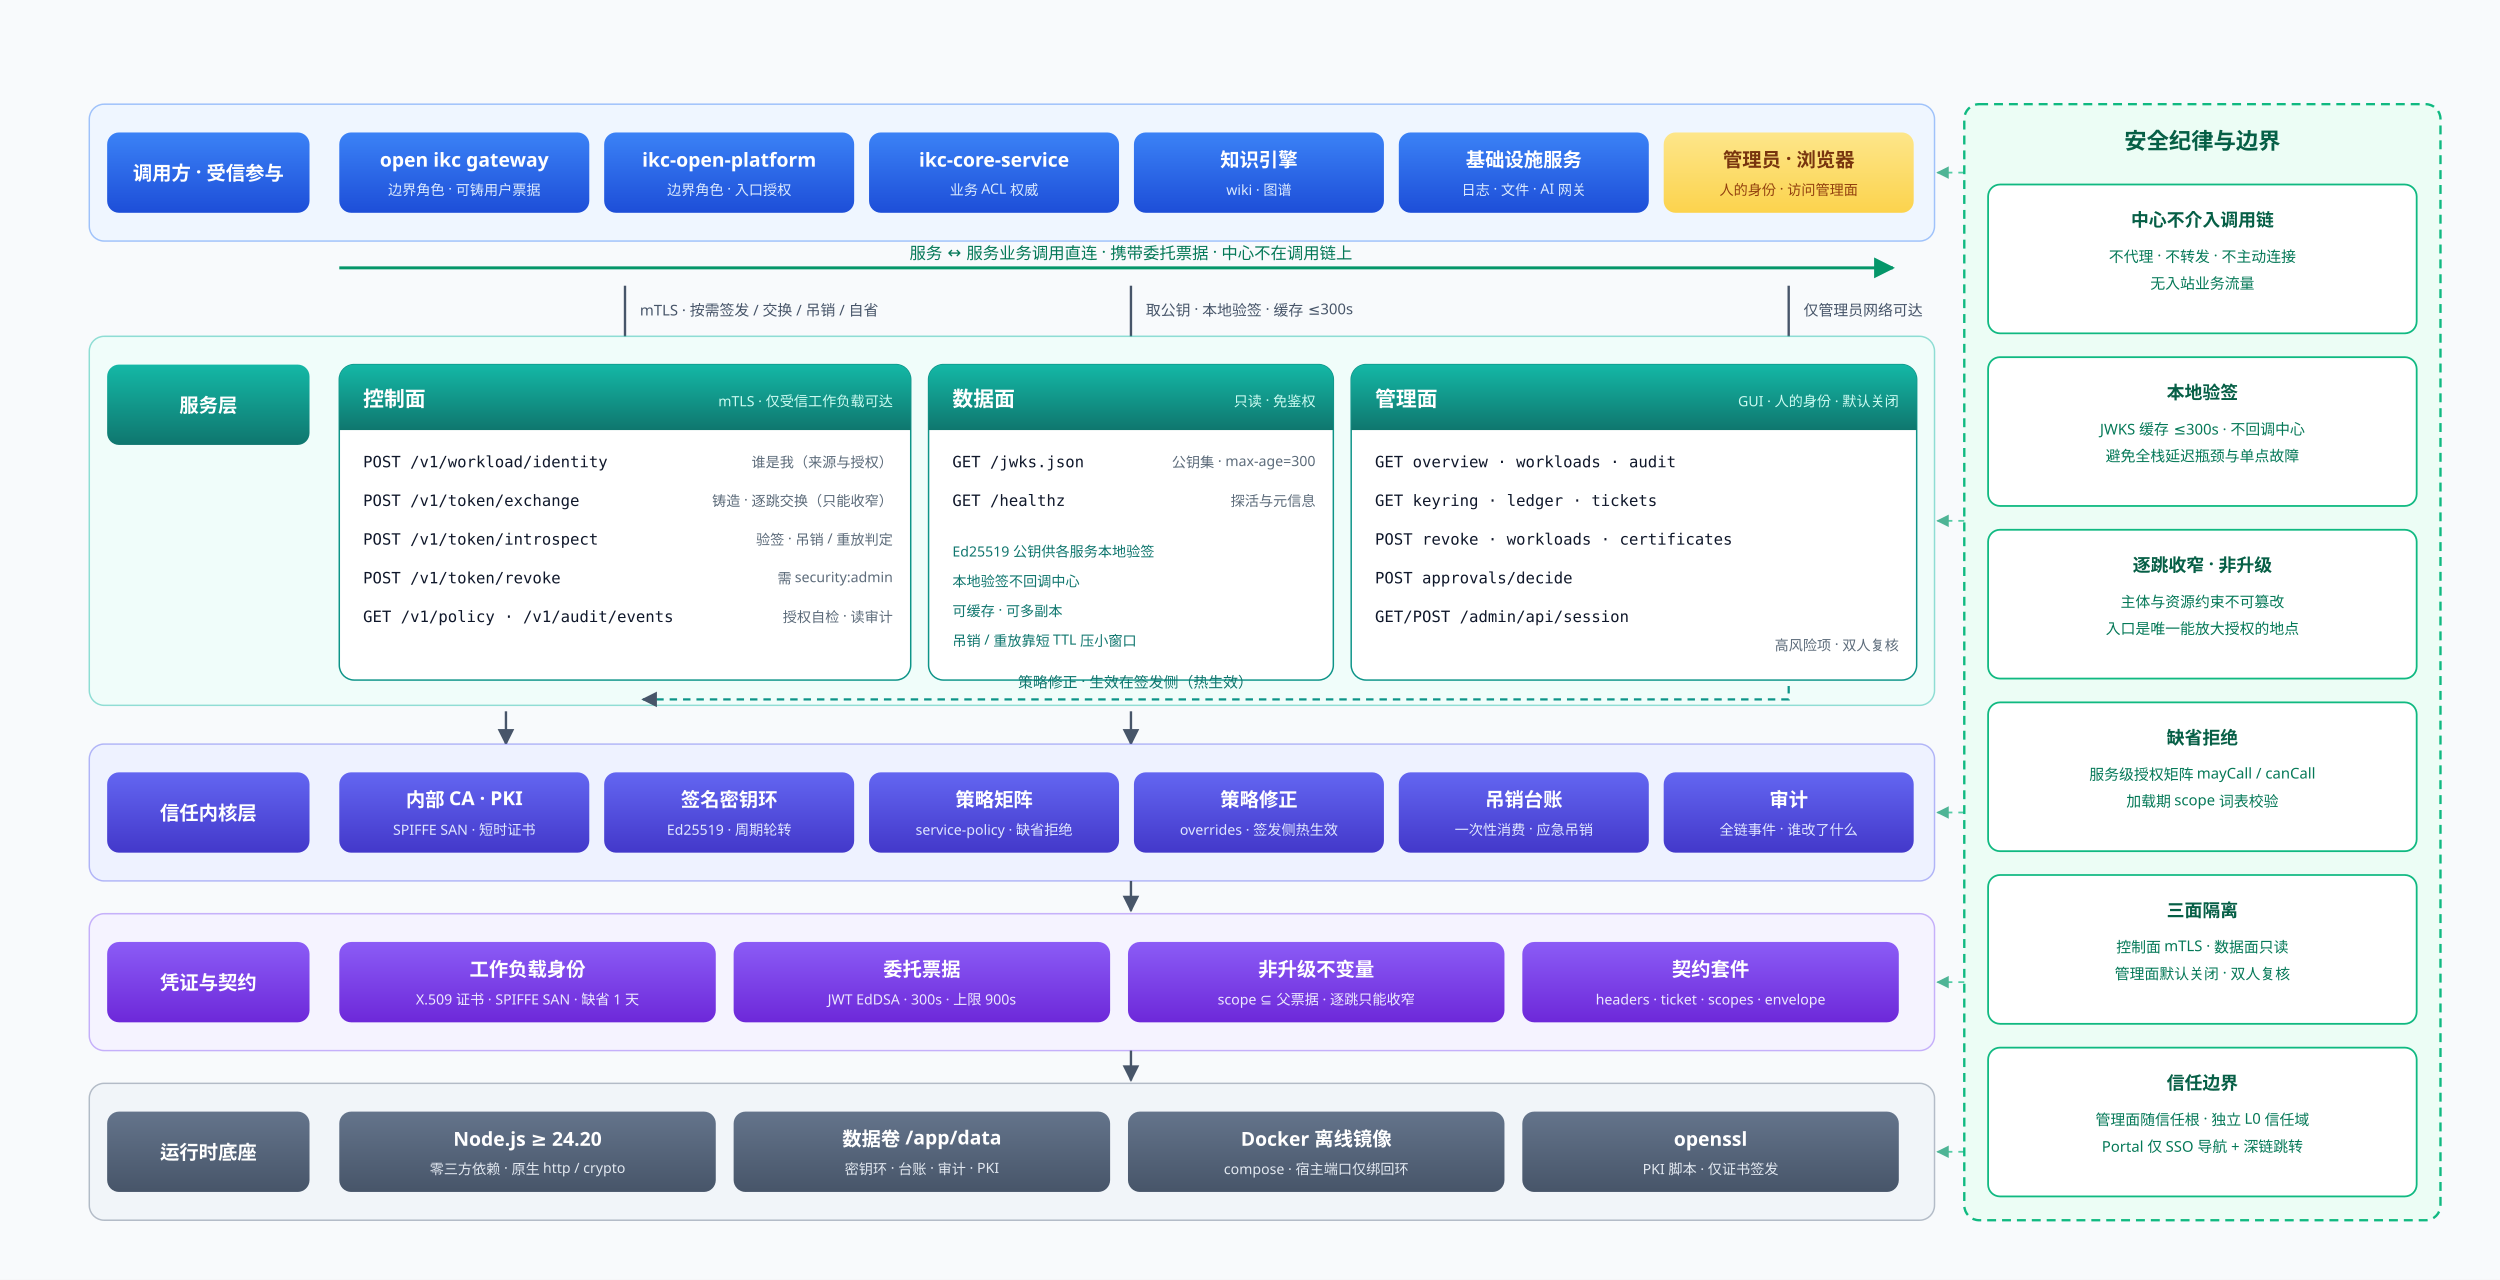
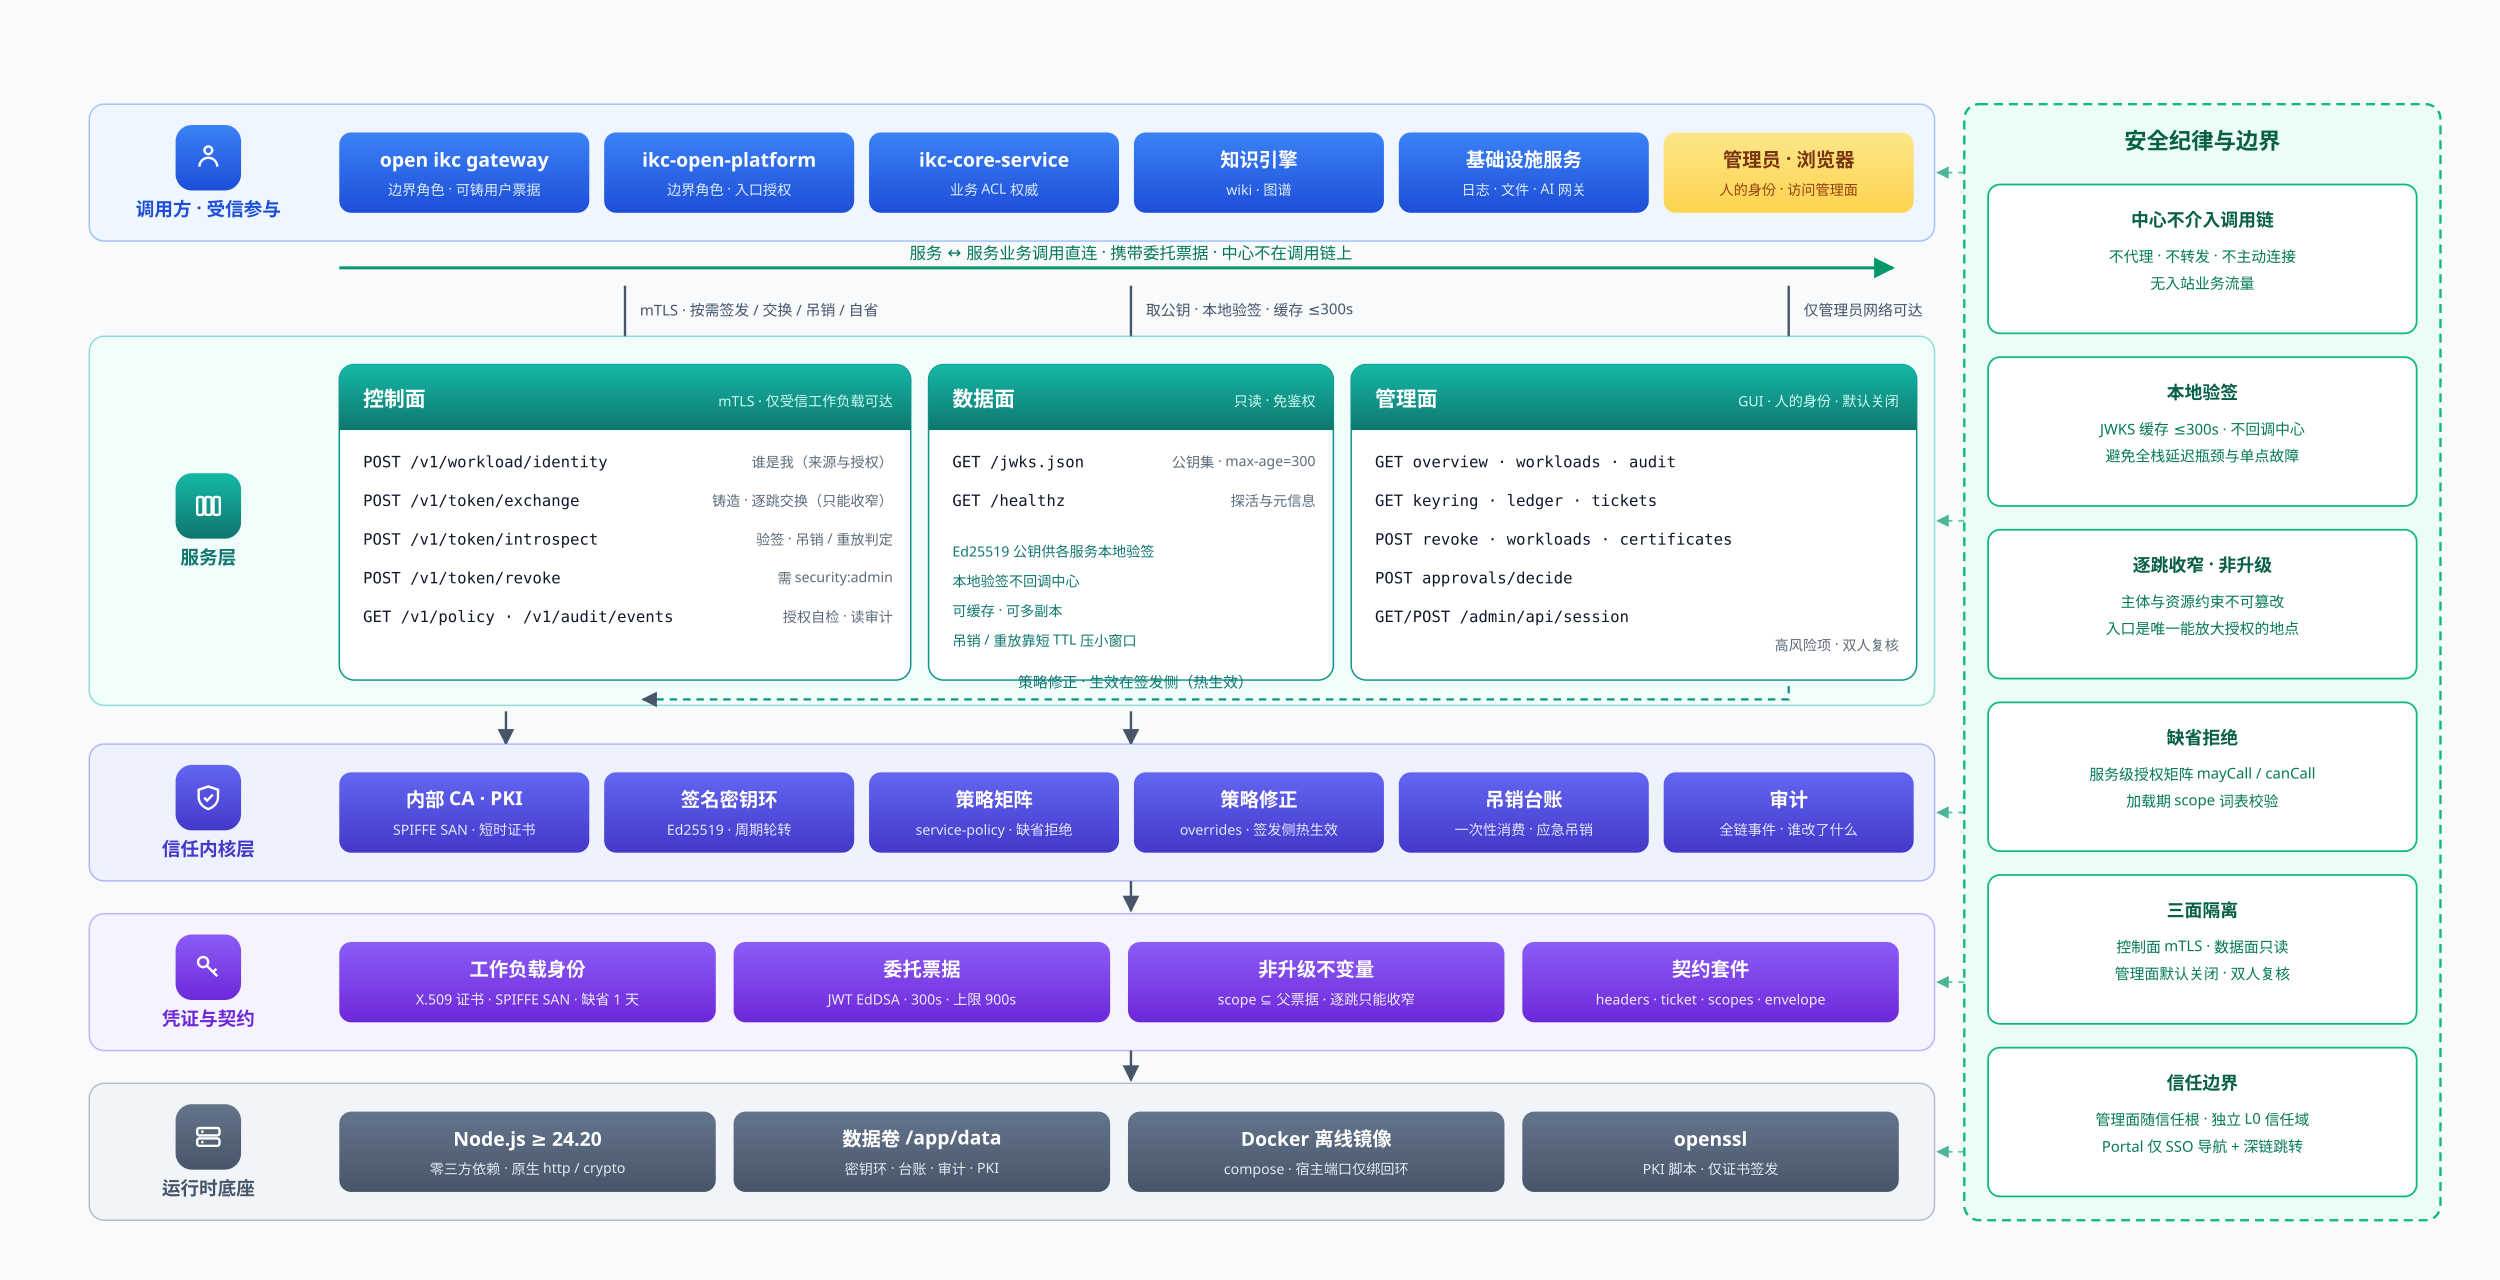
<svg xmlns="http://www.w3.org/2000/svg" viewBox="0 0 1680 860" font-family="'PingFang SC','Microsoft YaHei','Noto Sans SC',sans-serif">
  <defs>
    <linearGradient id="gBlue" x1="0" y1="0" x2="0" y2="1">
      <stop offset="0" stop-color="#3b82f6" />
      <stop offset="1" stop-color="#1d4ed8" />
    </linearGradient>
    <linearGradient id="gTeal" x1="0" y1="0" x2="0" y2="1">
      <stop offset="0" stop-color="#14b8a6" />
      <stop offset="1" stop-color="#0f766e" />
    </linearGradient>
    <linearGradient id="gIndigo" x1="0" y1="0" x2="0" y2="1">
      <stop offset="0" stop-color="#6366f1" />
      <stop offset="1" stop-color="#4338ca" />
    </linearGradient>
    <linearGradient id="gViolet" x1="0" y1="0" x2="0" y2="1">
      <stop offset="0" stop-color="#8b5cf6" />
      <stop offset="1" stop-color="#6d28d9" />
    </linearGradient>
    <linearGradient id="gSlate" x1="0" y1="0" x2="0" y2="1">
      <stop offset="0" stop-color="#64748b" />
      <stop offset="1" stop-color="#475569" />
    </linearGradient>
    <linearGradient id="gAmber" x1="0" y1="0" x2="0" y2="1">
      <stop offset="0" stop-color="#fde68a" />
      <stop offset="1" stop-color="#fcd34d" />
    </linearGradient>
    <marker id="arrow" viewBox="0 0 10 10" refX="9" refY="5" markerWidth="7" markerHeight="7" orient="auto-start-reverse">
      <path d="M 0 0 L 10 5 L 0 10 z" fill="#475569" />
    </marker>
    <marker id="arrowGreen" viewBox="0 0 10 10" refX="9" refY="5" markerWidth="7" markerHeight="7" orient="auto-start-reverse">
      <path d="M 0 0 L 10 5 L 0 10 z" fill="#059669" />
    </marker>
  </defs>
  <rect x="0" y="0" width="1680" height="860" fill="#f8fafc" />
  <rect x="60" y="70" width="1240" height="92" rx="10" fill="#eff6ff" stroke="#3b82f6" stroke-opacity=".45" />
-   <rect x="72" y="89" width="136" height="54" rx="8" fill="url(#gBlue)" />
-   <text x="140" y="121" text-anchor="middle" font-size="13" font-weight="bold" fill="#ffffff">调用方 · 受信参与</text>
+   <g transform="translate(118,84)">
+     <rect x="0" y="0" width="44" height="44" rx="11" fill="url(#gBlue)" />
+     <g transform="translate(11,11)">
+       <g stroke="#fff" stroke-width="1.6" fill="none">
+         <circle cx="11" cy="6" r="2.6" />
+         <path d="M5,17 a6,6 0 0 1 12,0" />
+       </g>
+     </g>
+   </g>
+   <text x="140" y="145" text-anchor="middle" font-size="12.5" font-weight="bold" fill="#1d4ed8">调用方 · 受信参与</text>
  <g text-anchor="middle">
    <rect x="228" y="89" width="168" height="54" rx="8" fill="url(#gBlue)" />
    <text x="312" y="112" font-size="13" font-weight="bold" fill="#ffffff">open ikc gateway</text>
    <text x="312" y="131" font-size="9.5" fill="#dbeafe">边界角色 · 可铸用户票据</text>
    <rect x="406" y="89" width="168" height="54" rx="8" fill="url(#gBlue)" />
    <text x="490" y="112" font-size="13" font-weight="bold" fill="#ffffff">ikc-open-platform</text>
    <text x="490" y="131" font-size="9.5" fill="#dbeafe">边界角色 · 入口授权</text>
    <rect x="584" y="89" width="168" height="54" rx="8" fill="url(#gBlue)" />
    <text x="668" y="112" font-size="13" font-weight="bold" fill="#ffffff">ikc-core-service</text>
    <text x="668" y="131" font-size="9.5" fill="#dbeafe">业务 ACL 权威</text>
    <rect x="762" y="89" width="168" height="54" rx="8" fill="url(#gBlue)" />
    <text x="846" y="112" font-size="13" font-weight="bold" fill="#ffffff">知识引擎</text>
    <text x="846" y="131" font-size="9.5" fill="#dbeafe">wiki · 图谱</text>
    <rect x="940" y="89" width="168" height="54" rx="8" fill="url(#gBlue)" />
    <text x="1024" y="112" font-size="13" font-weight="bold" fill="#ffffff">基础设施服务</text>
    <text x="1024" y="131" font-size="9.5" fill="#dbeafe">日志 · 文件 · AI 网关</text>
    <rect x="1118" y="89" width="168" height="54" rx="8" fill="url(#gAmber)" />
    <text x="1202" y="112" font-size="13" font-weight="bold" fill="#78350f">管理员 · 浏览器</text>
    <text x="1202" y="131" font-size="9.5" fill="#92400e">人的身份 · 访问管理面</text>
  </g>
  <line x1="228" y1="180" x2="1272" y2="180" stroke="#059669" stroke-width="2" marker-end="url(#arrowGreen)" />
  <text x="760" y="174" text-anchor="middle" font-size="11" fill="#047857">服务 ↔ 服务业务调用直连 · 携带委托票据 · 中心不在调用链上</text>
  <line x1="420" y1="192" x2="420" y2="241" stroke="#475569" stroke-width="1.6" marker-end="url(#arrow)" />
  <text x="430" y="212" font-size="10" fill="#475569">mTLS · 按需签发 / 交换 / 吊销 / 自省</text>
  <line x1="760" y1="192" x2="760" y2="241" stroke="#475569" stroke-width="1.6" marker-end="url(#arrow)" />
  <text x="770" y="212" font-size="10" fill="#475569">取公钥 · 本地验签 · 缓存 ≤300s</text>
  <line x1="1202" y1="192" x2="1202" y2="241" stroke="#475569" stroke-width="1.6" marker-end="url(#arrow)" />
  <text x="1212" y="212" font-size="10" fill="#475569">仅管理员网络可达</text>
  <rect x="60" y="226" width="1240" height="248" rx="10" fill="#f0fdfa" stroke="#14b8a6" stroke-opacity=".45" />
-   <rect x="72" y="245" width="136" height="54" rx="8" fill="url(#gTeal)" />
-   <text x="140" y="277" text-anchor="middle" font-size="13" font-weight="bold" fill="#ffffff">服务层</text>
+   <g transform="translate(118,318)">
+     <rect x="0" y="0" width="44" height="44" rx="11" fill="url(#gTeal)" />
+     <g transform="translate(11,11)">
+       <g stroke="#fff" stroke-width="1.6" fill="none">
+         <rect x="3.5" y="5" width="4.2" height="12" rx="1" />
+         <rect x="9" y="5" width="4.2" height="12" rx="1" />
+         <rect x="14.5" y="5" width="4.2" height="12" rx="1" />
+       </g>
+     </g>
+   </g>
+   <text x="140" y="379" text-anchor="middle" font-size="12.5" font-weight="bold" fill="#0f766e">服务层</text>
  <rect x="228" y="245" width="384" height="212" rx="10" fill="#ffffff" stroke="#0d9488" />
  <path d="M228,255 A10,10 0 0 1 238,245 L602,245 A10,10 0 0 1 612,255 L612,289 L228,289 Z" fill="url(#gTeal)" />
  <text x="244" y="273" font-size="14" font-weight="bold" fill="#ffffff">控制面</text>
  <text x="600" y="273" text-anchor="end" font-size="9.5" fill="#ccfbf1">mTLS · 仅受信工作负载可达</text>
  <g font-family="'SF Mono','DejaVu Sans Mono',Consolas,monospace" font-size="10.5" fill="#0f172a">
    <text x="244" y="314">POST /v1/workload/identity</text>
    <text x="244" y="340">POST /v1/token/exchange</text>
    <text x="244" y="366">POST /v1/token/introspect</text>
    <text x="244" y="392">POST /v1/token/revoke</text>
    <text x="244" y="418">GET /v1/policy · /v1/audit/events</text>
  </g>
  <g text-anchor="end" font-size="9.5" fill="#5c6b7a">
    <text x="600" y="314">谁是我（来源与授权）</text>
    <text x="600" y="340">铸造 · 逐跳交换（只能收窄）</text>
    <text x="600" y="366">验签 · 吊销 / 重放判定</text>
    <text x="600" y="392">需 security:admin</text>
    <text x="600" y="418">授权自检 · 读审计</text>
  </g>
  <rect x="624" y="245" width="272" height="212" rx="10" fill="#ffffff" stroke="#0d9488" />
  <path d="M624,255 A10,10 0 0 1 634,245 L886,245 A10,10 0 0 1 896,255 L896,289 L624,289 Z" fill="url(#gTeal)" />
  <text x="640" y="273" font-size="14" font-weight="bold" fill="#ffffff">数据面</text>
  <text x="884" y="273" text-anchor="end" font-size="9.5" fill="#ccfbf1">只读 · 免鉴权</text>
  <g font-family="'SF Mono','DejaVu Sans Mono',Consolas,monospace" font-size="10.5" fill="#0f172a">
    <text x="640" y="314">GET /jwks.json</text>
    <text x="640" y="340">GET /healthz</text>
  </g>
  <g text-anchor="end" font-size="9.5" fill="#5c6b7a">
    <text x="884" y="314">公钥集 · max-age=300</text>
    <text x="884" y="340">探活与元信息</text>
  </g>
  <g font-size="9.5" fill="#0f766e">
    <text x="640" y="374">Ed25519 公钥供各服务本地验签</text>
    <text x="640" y="394">本地验签不回调中心</text>
    <text x="640" y="414">可缓存 · 可多副本</text>
    <text x="640" y="434">吊销 / 重放靠短 TTL 压小窗口</text>
  </g>
  <rect x="908" y="245" width="380" height="212" rx="10" fill="#ffffff" stroke="#0d9488" />
  <path d="M908,255 A10,10 0 0 1 918,245 L1278,245 A10,10 0 0 1 1288,255 L1288,289 L908,289 Z" fill="url(#gTeal)" />
  <text x="924" y="273" font-size="14" font-weight="bold" fill="#ffffff">管理面</text>
  <text x="1276" y="273" text-anchor="end" font-size="9.5" fill="#ccfbf1">GUI · 人的身份 · 默认关闭</text>
  <g font-family="'SF Mono','DejaVu Sans Mono',Consolas,monospace" font-size="10.5" fill="#0f172a">
    <text x="924" y="314">GET overview · workloads · audit</text>
    <text x="924" y="340">GET keyring · ledger · tickets</text>
    <text x="924" y="366">POST revoke · workloads · certificates</text>
    <text x="924" y="392">POST approvals/decide</text>
    <text x="924" y="418">GET/POST /admin/api/session</text>
  </g>
  <g text-anchor="end" font-size="9.5" fill="#5c6b7a">
    <text x="1276" y="437">高风险项 · 双人复核</text>
  </g>
  <path d="M1202,461 V470 H432" fill="none" stroke="#0d9488" stroke-width="1.5" stroke-dasharray="5 4" marker-end="url(#arrow)" />
  <text x="763" y="462" text-anchor="middle" font-size="10" fill="#0f766e">策略修正 · 生效在签发侧（热生效）</text>
  <line x1="340" y1="478" x2="340" y2="500" stroke="#475569" stroke-width="1.6" marker-end="url(#arrow)" />
  <line x1="760" y1="478" x2="760" y2="500" stroke="#475569" stroke-width="1.6" marker-end="url(#arrow)" />
  <rect x="60" y="500" width="1240" height="92" rx="10" fill="#eef2ff" stroke="#6366f1" stroke-opacity=".45" />
-   <rect x="72" y="519" width="136" height="54" rx="8" fill="url(#gIndigo)" />
-   <text x="140" y="551" text-anchor="middle" font-size="13" font-weight="bold" fill="#ffffff">信任内核层</text>
+   <g transform="translate(118,514)">
+     <rect x="0" y="0" width="44" height="44" rx="11" fill="url(#gIndigo)" />
+     <g transform="translate(11,11)">
+       <g stroke="#fff" stroke-width="1.6" fill="none">
+         <path d="M11,3.5 l6.5,2.2 v5 c0,4.2 -3.2,6.8 -6.5,8 c-3.3,-1.2 -6.5,-3.8 -6.5,-8 V5.7 z" />
+         <path d="M8.2,11 l2,2 l3.8,-4" />
+       </g>
+     </g>
+   </g>
+   <text x="140" y="575" text-anchor="middle" font-size="12.5" font-weight="bold" fill="#4338ca">信任内核层</text>
  <g text-anchor="middle">
    <rect x="228" y="519" width="168" height="54" rx="8" fill="url(#gIndigo)" />
    <text x="312" y="542" font-size="13" font-weight="bold" fill="#ffffff">内部 CA · PKI</text>
    <text x="312" y="561" font-size="9.5" fill="#e0e7ff">SPIFFE SAN · 短时证书</text>
    <rect x="406" y="519" width="168" height="54" rx="8" fill="url(#gIndigo)" />
    <text x="490" y="542" font-size="13" font-weight="bold" fill="#ffffff">签名密钥环</text>
    <text x="490" y="561" font-size="9.5" fill="#e0e7ff">Ed25519 · 周期轮转</text>
    <rect x="584" y="519" width="168" height="54" rx="8" fill="url(#gIndigo)" />
    <text x="668" y="542" font-size="13" font-weight="bold" fill="#ffffff">策略矩阵</text>
    <text x="668" y="561" font-size="9.5" fill="#e0e7ff">service-policy · 缺省拒绝</text>
    <rect x="762" y="519" width="168" height="54" rx="8" fill="url(#gIndigo)" />
    <text x="846" y="542" font-size="13" font-weight="bold" fill="#ffffff">策略修正</text>
    <text x="846" y="561" font-size="9.5" fill="#e0e7ff">overrides · 签发侧热生效</text>
    <rect x="940" y="519" width="168" height="54" rx="8" fill="url(#gIndigo)" />
    <text x="1024" y="542" font-size="13" font-weight="bold" fill="#ffffff">吊销台账</text>
    <text x="1024" y="561" font-size="9.5" fill="#e0e7ff">一次性消费 · 应急吊销</text>
    <rect x="1118" y="519" width="168" height="54" rx="8" fill="url(#gIndigo)" />
    <text x="1202" y="542" font-size="13" font-weight="bold" fill="#ffffff">审计</text>
    <text x="1202" y="561" font-size="9.5" fill="#e0e7ff">全链事件 · 谁改了什么</text>
  </g>
  <line x1="760" y1="592" x2="760" y2="612" stroke="#475569" stroke-width="1.6" marker-end="url(#arrow)" />
  <rect x="60" y="614" width="1240" height="92" rx="10" fill="#f5f3ff" stroke="#8b5cf6" stroke-opacity=".45" />
-   <rect x="72" y="633" width="136" height="54" rx="8" fill="url(#gViolet)" />
-   <text x="140" y="665" text-anchor="middle" font-size="13" font-weight="bold" fill="#ffffff">凭证与契约</text>
+   <g transform="translate(118,628)">
+     <rect x="0" y="0" width="44" height="44" rx="11" fill="url(#gViolet)" />
+     <g transform="translate(11,11)">
+       <g stroke="#fff" stroke-width="1.6" fill="none">
+         <circle cx="7.5" cy="7.5" r="3.4" />
+         <path d="M9.9,9.9 L17,17 M14.2,14.2 l2.2,-2.2" />
+       </g>
+     </g>
+   </g>
+   <text x="140" y="689" text-anchor="middle" font-size="12.5" font-weight="bold" fill="#6d28d9">凭证与契约</text>
  <g text-anchor="middle">
    <rect x="228" y="633" width="253" height="54" rx="8" fill="url(#gViolet)" />
    <text x="354.5" y="656" font-size="13" font-weight="bold" fill="#ffffff">工作负载身份</text>
    <text x="354.5" y="675" font-size="9.5" fill="#ede9fe">X.509 证书 · SPIFFE SAN · 缺省 1 天</text>
    <rect x="493" y="633" width="253" height="54" rx="8" fill="url(#gViolet)" />
    <text x="619.5" y="656" font-size="13" font-weight="bold" fill="#ffffff">委托票据</text>
    <text x="619.5" y="675" font-size="9.5" fill="#ede9fe">JWT EdDSA · 300s · 上限 900s</text>
    <rect x="758" y="633" width="253" height="54" rx="8" fill="url(#gViolet)" />
    <text x="884.5" y="656" font-size="13" font-weight="bold" fill="#ffffff">非升级不变量</text>
    <text x="884.5" y="675" font-size="9.5" fill="#ede9fe">scope ⊆ 父票据 · 逐跳只能收窄</text>
    <rect x="1023" y="633" width="253" height="54" rx="8" fill="url(#gViolet)" />
    <text x="1149.5" y="656" font-size="13" font-weight="bold" fill="#ffffff">契约套件</text>
    <text x="1149.5" y="675" font-size="9.5" fill="#ede9fe">headers · ticket · scopes · envelope</text>
  </g>
  <line x1="760" y1="706" x2="760" y2="726" stroke="#475569" stroke-width="1.6" marker-end="url(#arrow)" />
  <rect x="60" y="728" width="1240" height="92" rx="10" fill="#f1f5f9" stroke="#64748b" stroke-opacity=".45" />
-   <rect x="72" y="747" width="136" height="54" rx="8" fill="url(#gSlate)" />
-   <text x="140" y="779" text-anchor="middle" font-size="13" font-weight="bold" fill="#ffffff">运行时底座</text>
+   <g transform="translate(118,742)">
+     <rect x="0" y="0" width="44" height="44" rx="11" fill="url(#gSlate)" />
+     <g transform="translate(11,11)">
+       <g stroke="#fff" stroke-width="1.6" fill="none">
+         <rect x="3.5" y="5" width="15" height="5" rx="1.5" />
+         <rect x="3.5" y="12" width="15" height="5" rx="1.5" />
+         <circle cx="7" cy="7.5" r="0.9" fill="#fff" stroke="none" />
+         <circle cx="7" cy="14.5" r="0.9" fill="#fff" stroke="none" />
+       </g>
+     </g>
+   </g>
+   <text x="140" y="803" text-anchor="middle" font-size="12.5" font-weight="bold" fill="#475569">运行时底座</text>
  <g text-anchor="middle">
    <rect x="228" y="747" width="253" height="54" rx="8" fill="url(#gSlate)" />
    <text x="354.5" y="770" font-size="13" font-weight="bold" fill="#ffffff">Node.js ≥ 24.20</text>
    <text x="354.5" y="789" font-size="9.5" fill="#e2e8f0">零三方依赖 · 原生 http / crypto</text>
    <rect x="493" y="747" width="253" height="54" rx="8" fill="url(#gSlate)" />
    <text x="619.5" y="770" font-size="13" font-weight="bold" fill="#ffffff">数据卷 /app/data</text>
    <text x="619.5" y="789" font-size="9.5" fill="#e2e8f0">密钥环 · 台账 · 审计 · PKI</text>
    <rect x="758" y="747" width="253" height="54" rx="8" fill="url(#gSlate)" />
    <text x="884.5" y="770" font-size="13" font-weight="bold" fill="#ffffff">Docker 离线镜像</text>
    <text x="884.5" y="789" font-size="9.5" fill="#e2e8f0">compose · 宿主端口仅绑回环</text>
    <rect x="1023" y="747" width="253" height="54" rx="8" fill="url(#gSlate)" />
    <text x="1149.5" y="770" font-size="13" font-weight="bold" fill="#ffffff">openssl</text>
    <text x="1149.5" y="789" font-size="9.5" fill="#e2e8f0">PKI 脚本 · 仅证书签发</text>
  </g>
  <rect x="1320" y="70" width="320" height="750" rx="10" fill="#ecfdf5" stroke="#10b981" stroke-width="1.6" stroke-dasharray="6 4" />
  <text x="1480" y="100" text-anchor="middle" font-size="15" font-weight="bold" fill="#065f46">安全纪律与边界</text>
  <g text-anchor="middle">
    <rect x="1336" y="124" width="288" height="100" rx="8" fill="#ffffff" stroke="#10b981" stroke-width="1.2" />
    <text x="1480" y="152" font-size="12" font-weight="bold" fill="#065f46">中心不介入调用链</text>
    <text x="1480" y="176" font-size="10" fill="#047857">不代理 · 不转发 · 不主动连接</text>
    <text x="1480" y="194" font-size="10" fill="#047857">无入站业务流量</text>
    <rect x="1336" y="240" width="288" height="100" rx="8" fill="#ffffff" stroke="#10b981" stroke-width="1.2" />
    <text x="1480" y="268" font-size="12" font-weight="bold" fill="#065f46">本地验签</text>
    <text x="1480" y="292" font-size="10" fill="#047857">JWKS 缓存 ≤300s · 不回调中心</text>
    <text x="1480" y="310" font-size="10" fill="#047857">避免全栈延迟瓶颈与单点故障</text>
    <rect x="1336" y="356" width="288" height="100" rx="8" fill="#ffffff" stroke="#10b981" stroke-width="1.2" />
    <text x="1480" y="384" font-size="12" font-weight="bold" fill="#065f46">逐跳收窄 · 非升级</text>
    <text x="1480" y="408" font-size="10" fill="#047857">主体与资源约束不可篡改</text>
    <text x="1480" y="426" font-size="10" fill="#047857">入口是唯一能放大授权的地点</text>
    <rect x="1336" y="472" width="288" height="100" rx="8" fill="#ffffff" stroke="#10b981" stroke-width="1.2" />
    <text x="1480" y="500" font-size="12" font-weight="bold" fill="#065f46">缺省拒绝</text>
    <text x="1480" y="524" font-size="10" fill="#047857">服务级授权矩阵 mayCall / canCall</text>
    <text x="1480" y="542" font-size="10" fill="#047857">加载期 scope 词表校验</text>
    <rect x="1336" y="588" width="288" height="100" rx="8" fill="#ffffff" stroke="#10b981" stroke-width="1.2" />
    <text x="1480" y="616" font-size="12" font-weight="bold" fill="#065f46">三面隔离</text>
    <text x="1480" y="640" font-size="10" fill="#047857">控制面 mTLS · 数据面只读</text>
    <text x="1480" y="658" font-size="10" fill="#047857">管理面默认关闭 · 双人复核</text>
    <rect x="1336" y="704" width="288" height="100" rx="8" fill="#ffffff" stroke="#10b981" stroke-width="1.2" />
    <text x="1480" y="732" font-size="12" font-weight="bold" fill="#065f46">信任边界</text>
    <text x="1480" y="756" font-size="10" fill="#047857">管理面随信任根 · 独立 L0 信任域</text>
    <text x="1480" y="774" font-size="10" fill="#047857">Portal 仅 SSO 导航 + 深链跳转</text>
  </g>
  <g stroke="#10b981" stroke-width="1.2" stroke-dasharray="4 4" opacity=".7">
    <line x1="1320" y1="116" x2="1302" y2="116" marker-end="url(#arrowGreen)" />
    <line x1="1320" y1="350" x2="1302" y2="350" marker-end="url(#arrowGreen)" />
    <line x1="1320" y1="546" x2="1302" y2="546" marker-end="url(#arrowGreen)" />
    <line x1="1320" y1="660" x2="1302" y2="660" marker-end="url(#arrowGreen)" />
    <line x1="1320" y1="774" x2="1302" y2="774" marker-end="url(#arrowGreen)" />
  </g>
</svg>
